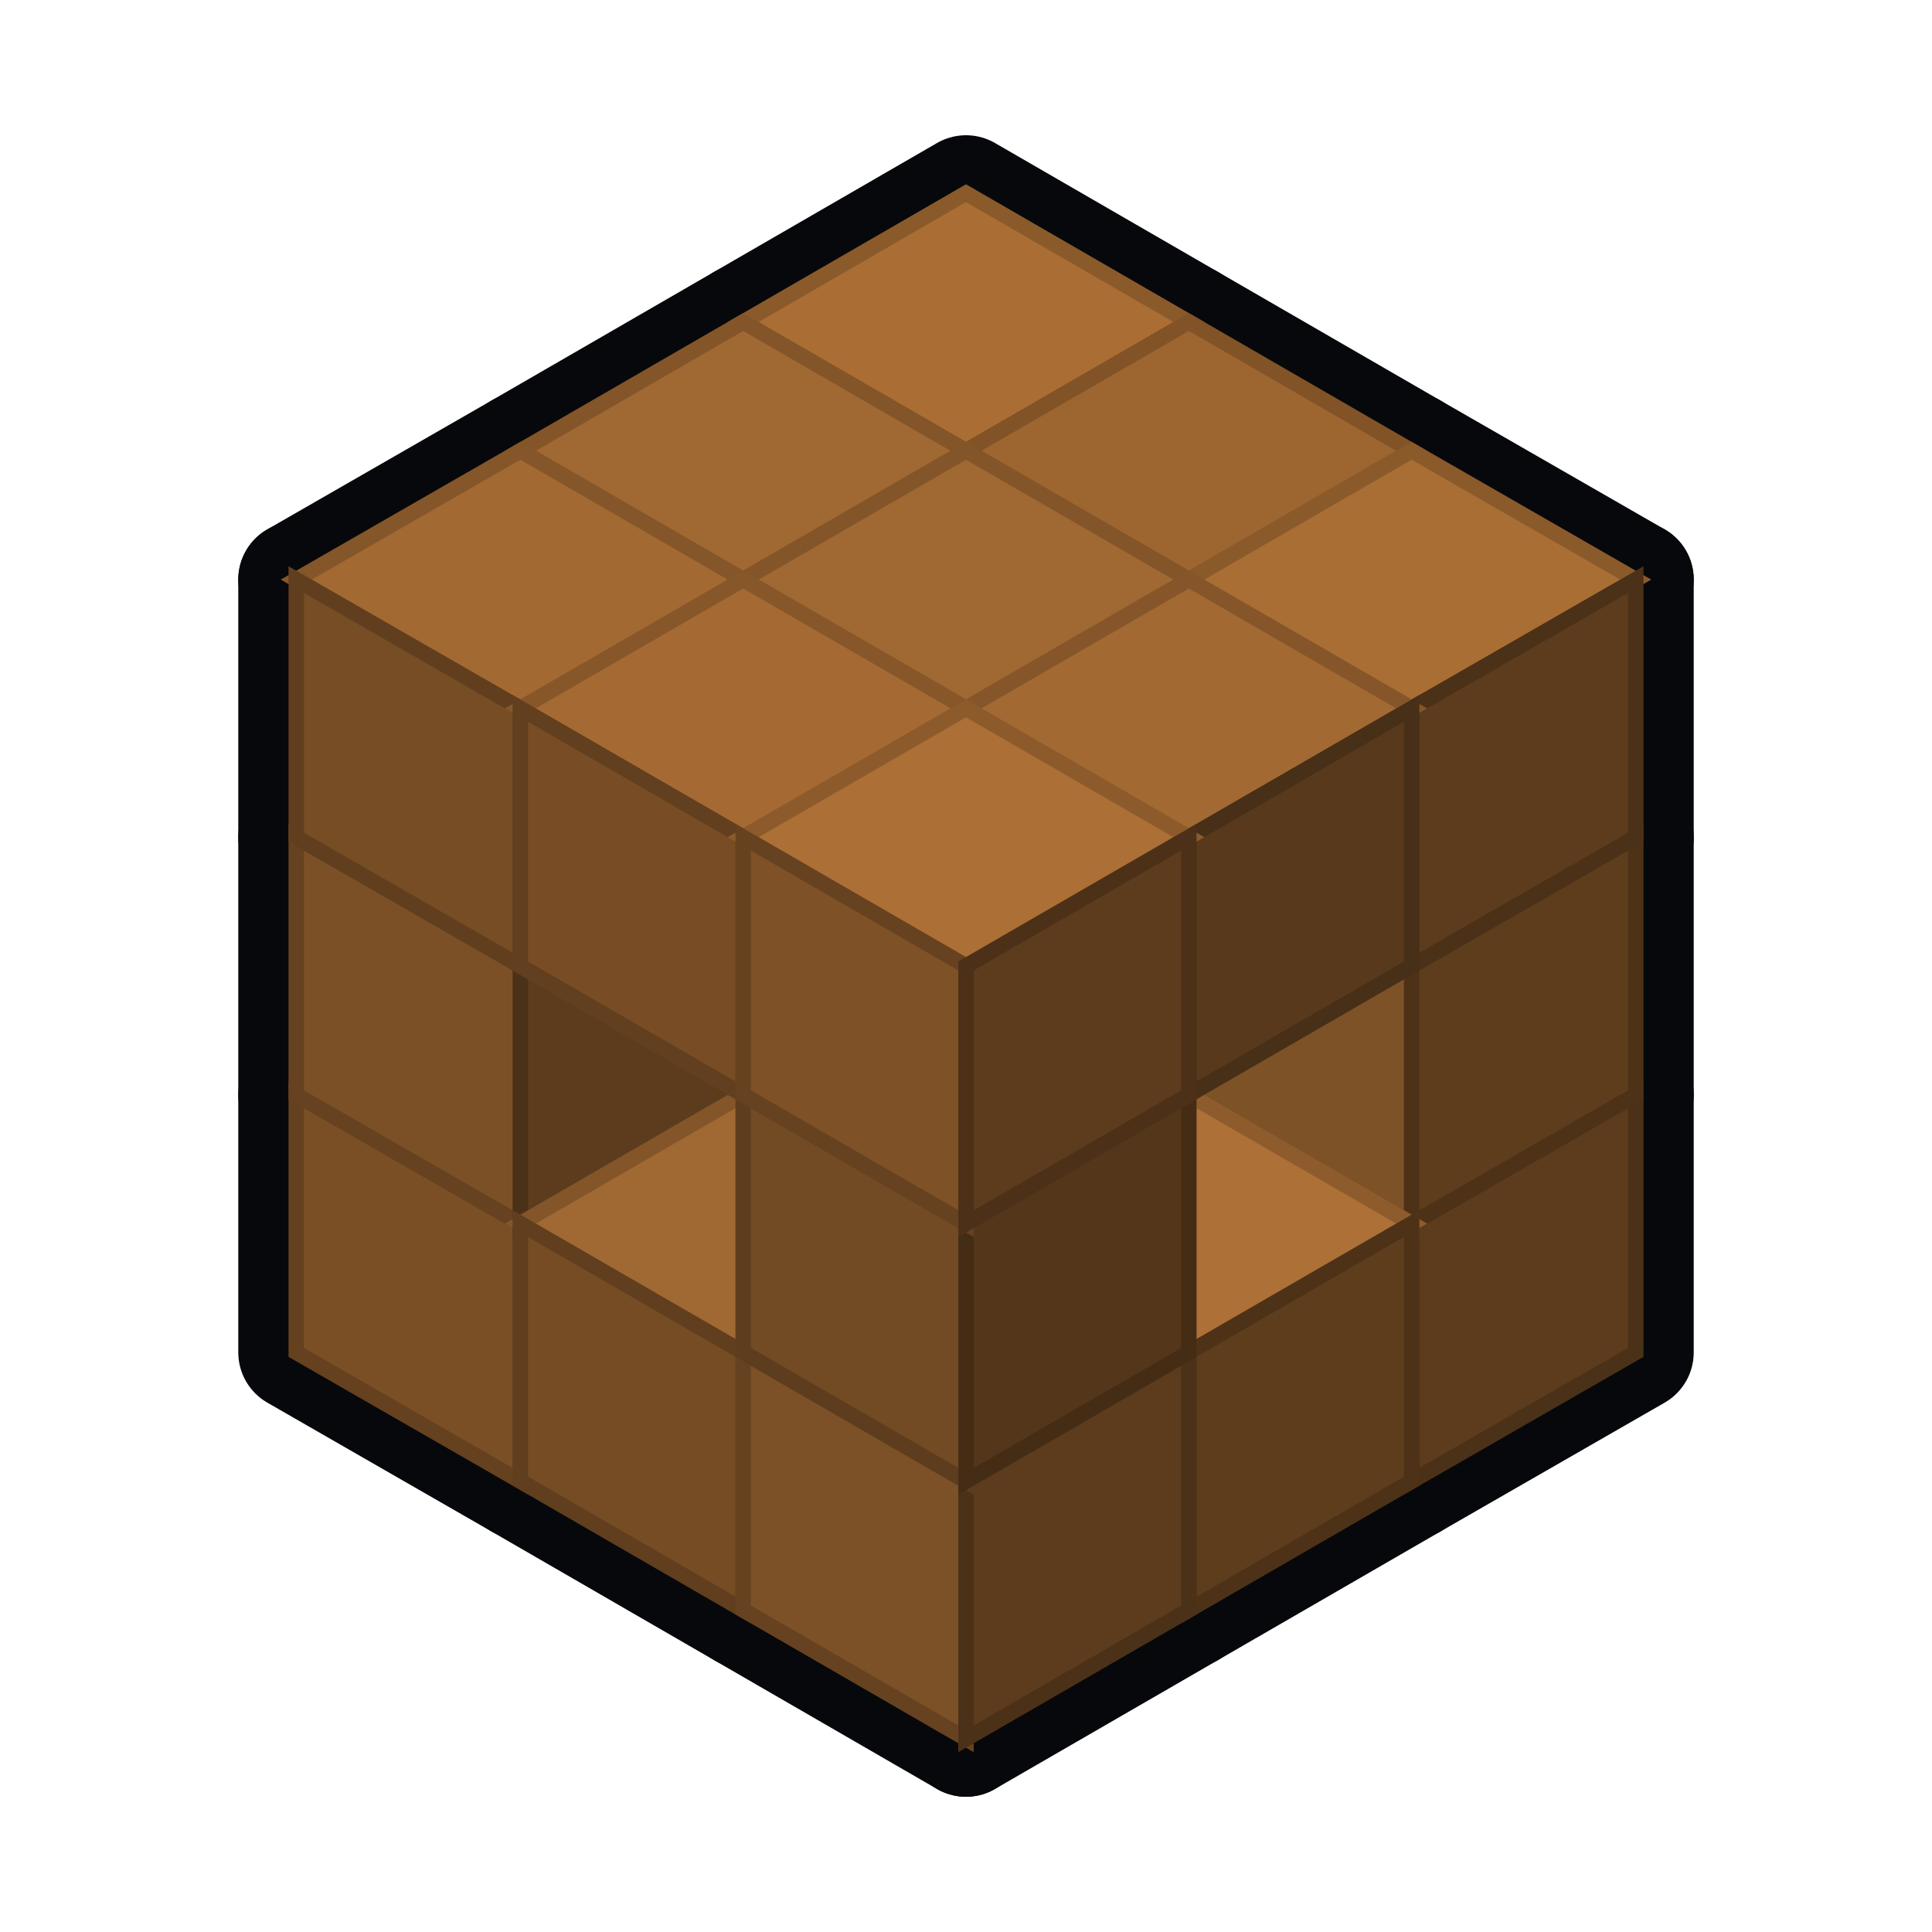
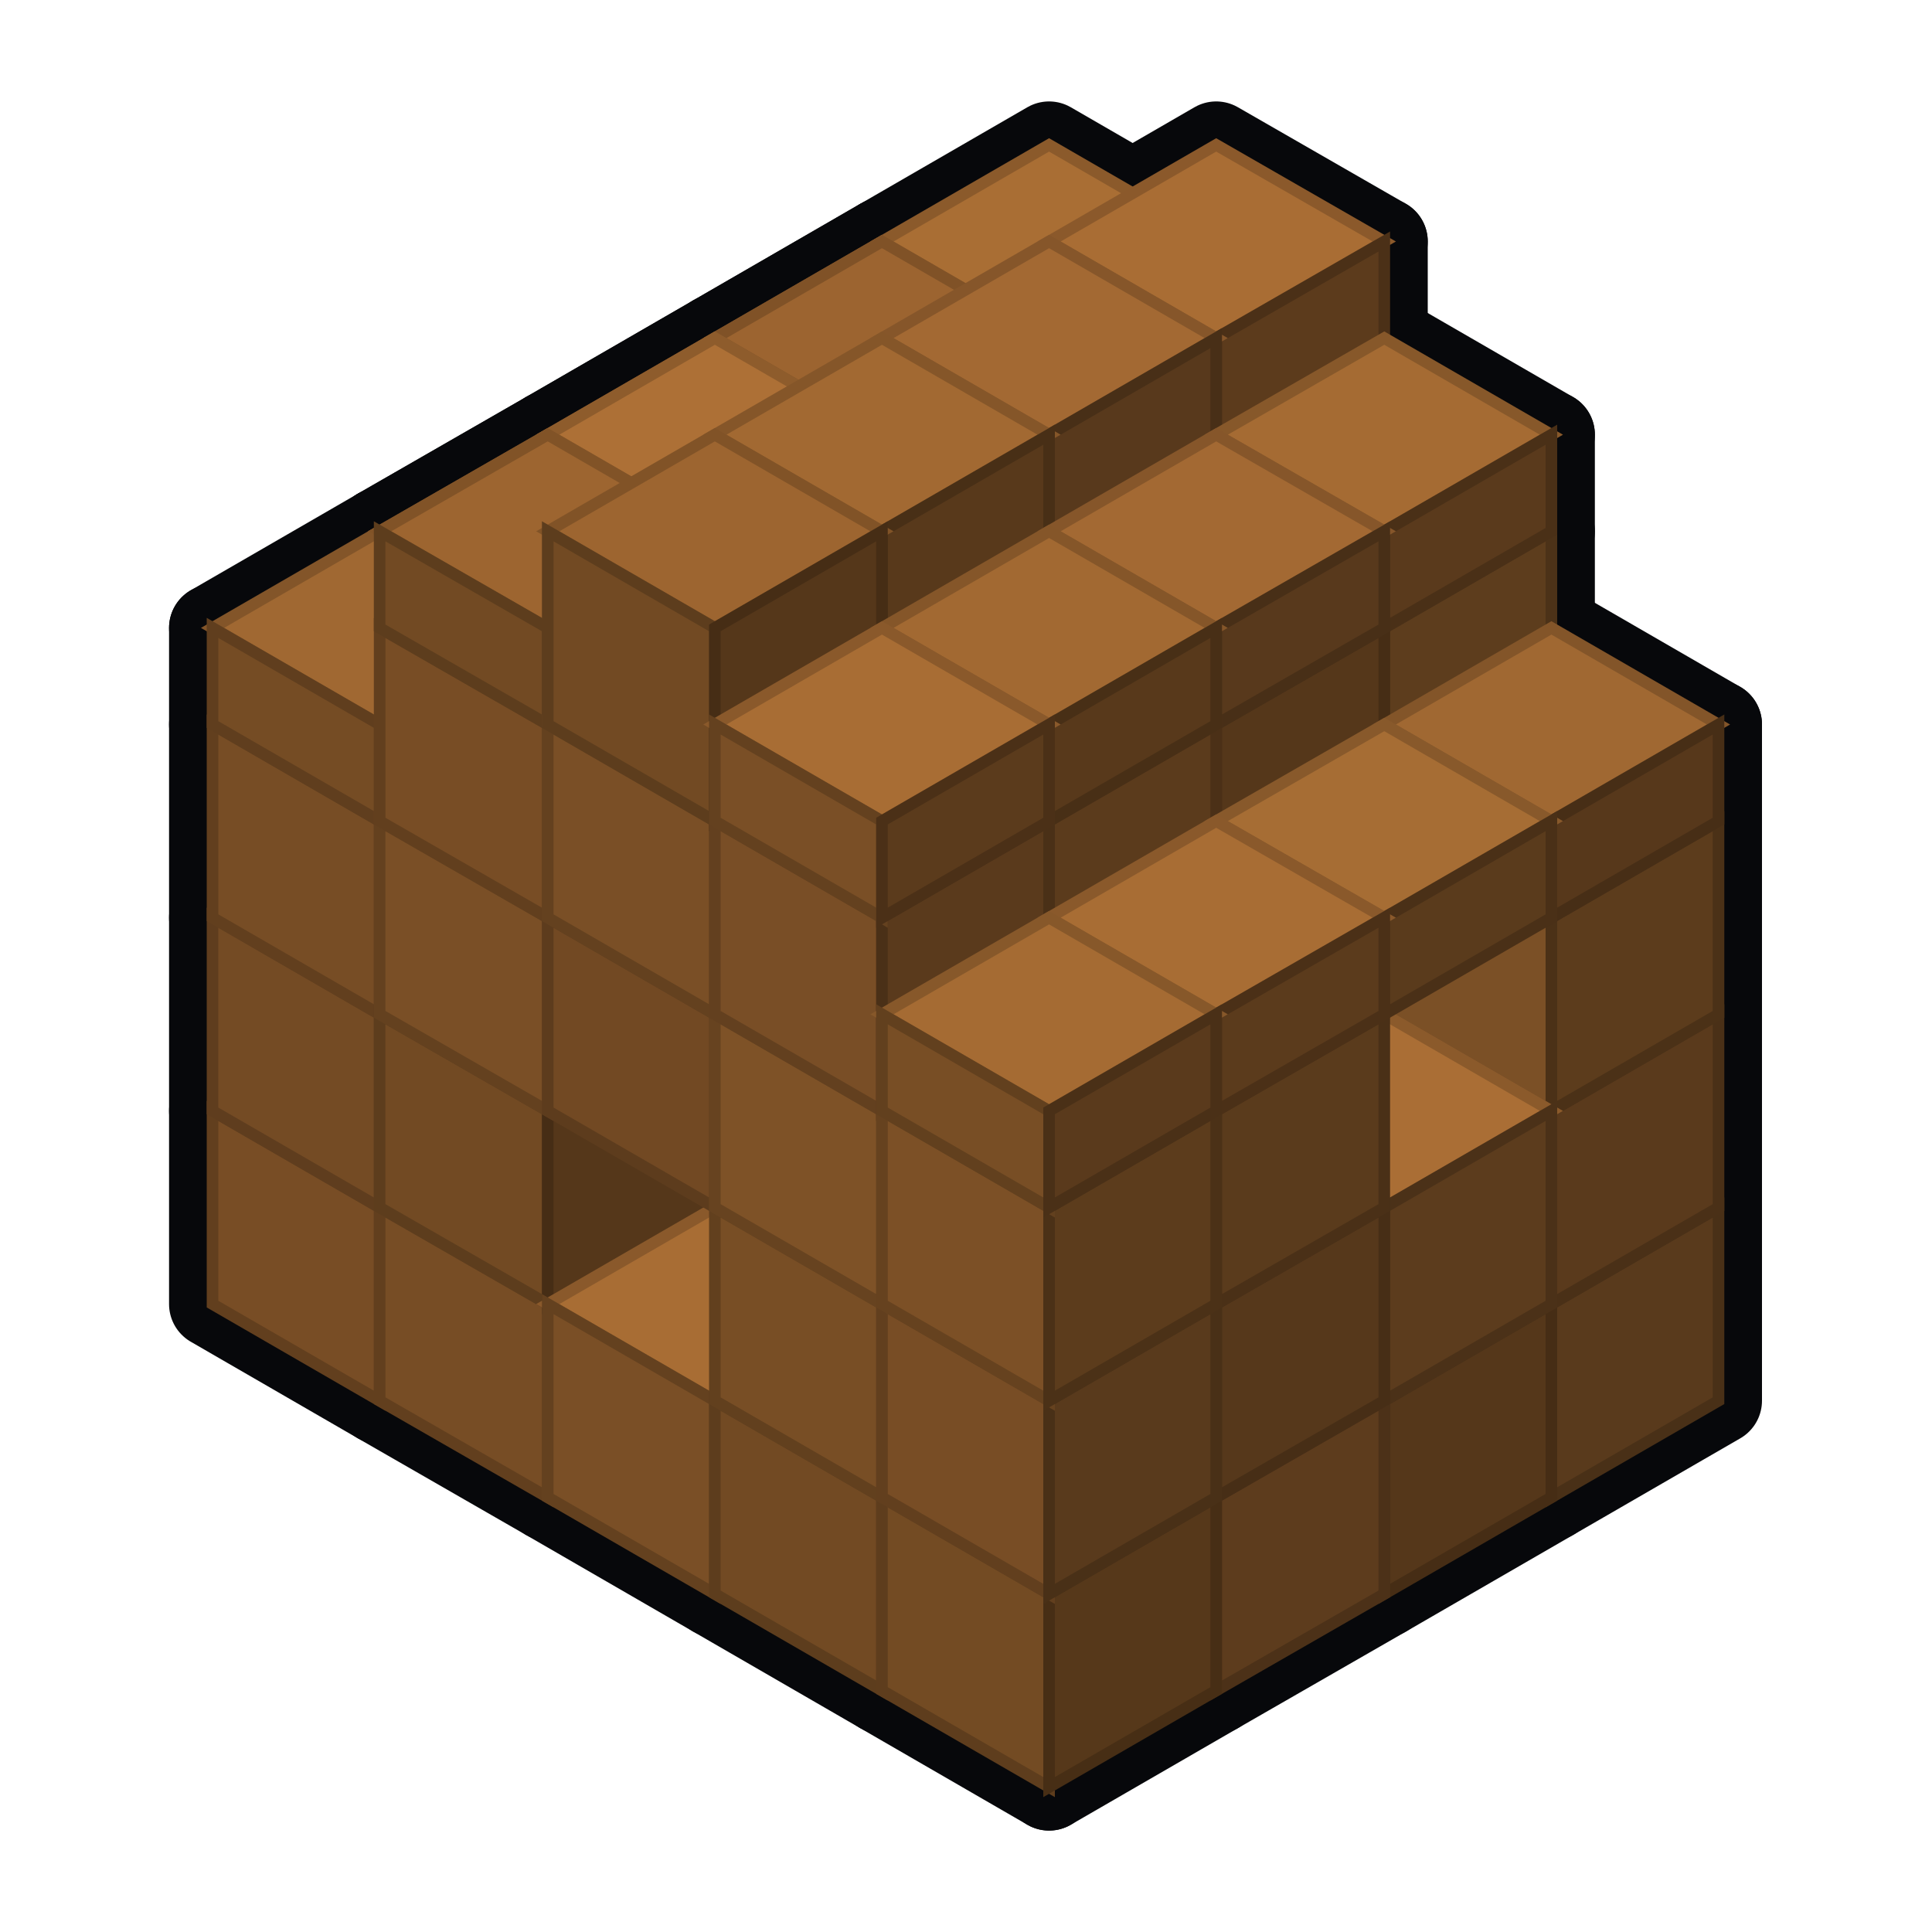
- <svg xmlns="http://www.w3.org/2000/svg" viewBox="-7.50 -5.50 15.00 15.00" width="160" height="160">
+ <svg xmlns="http://www.w3.org/2000/svg" viewBox="-9.13 -7.50 20.00 20.00" width="160" height="160">
  <g fill="#07080b" stroke="#07080b" stroke-width="0.9" stroke-linejoin="round">
-     <polygon points="-1.73,-1 0,0 0,2 -1.73,1" />
-     <polygon points="0,0 1.73,-1 1.73,1 0,2" />
+     <polygon points="-1.73,-3 0,-2 0,0 -1.73,-1" />
+     <polygon points="0,-5 1.73,-4 0,-3 -1.73,-4" />
+     <polygon points="-1.73,3 0,2 0,4 -1.73,5" />
+     <polygon points="0,2 1.73,3 1.73,5 0,4" />
+     <polygon points="-1.73,-1 0,0 -1.73,1 -3.46,0" />
+     <polygon points="-1.73,1 0,0 0,2 -1.73,3" />
+     <polygon points="0,0 1.73,1 1.73,3 0,2" />
+     <polygon points="0,-2 1.73,-1 1.73,1 0,0" />
+     <polygon points="1.73,-1 3.46,-2 3.46,0 1.73,1" />
+     <polygon points="-1.73,-4 0,-3 -1.73,-2 -3.46,-3" />
+     <polygon points="1.73,-6 3.46,-5 1.73,-4 0,-5" />
+     <polygon points="-3.46,4 -1.73,3 -1.73,5 -3.46,6" />
+     <polygon points="0,3 1.73,4 0,5 -1.73,4" />
+     <polygon points="1.73,3 3.46,4 3.46,6 1.73,5" />
+     <polygon points="-3.46,2 -1.73,1 -1.73,3 -3.46,4" />
+     <polygon points="3.46,0 5.2,1 3.46,2 1.73,1" />
+     <polygon points="1.73,1 3.46,2 3.46,4 1.73,3" />
+     <polygon points="-3.46,0 -1.73,-1 -1.73,1 -3.46,2" />
+     <polygon points="-3.46,-3 -1.73,-2 -3.46,-1 -5.2,-2" />
+     <polygon points="0,-2 1.73,-3 1.73,-1 0,0" />
+     <polygon points="1.73,-3 3.46,-2 3.46,0 1.73,-1" />
+     <polygon points="0,-5 1.73,-4 0,-3 -1.73,-4" />
+     <polygon points="3.46,-6 5.2,-5 3.46,-4 1.73,-5" />
+     <polygon points="3.46,-4 5.2,-5 5.2,-3 3.46,-2" />
+     <polygon points="-6.93,4 -5.2,5 -5.2,7 -6.93,6" />
+     <polygon points="-1.73,4 0,5 -1.73,6 -3.46,5" />
+     <polygon points="1.73,4 3.46,5 1.73,6 0,5" />
+     <polygon points="3.46,4 5.2,5 5.2,7 3.46,6" />
+     <polygon points="-6.93,2 -5.2,3 -5.2,5 -6.93,4" />
+     <polygon points="3.46,2 5.2,3 5.2,5 3.46,4" />
+     <polygon points="-6.93,0 -5.2,1 -5.2,3 -6.93,2" />
+     <polygon points="3.46,0 5.2,1 5.2,3 3.46,2" />
+     <polygon points="-5.2,-2 -3.46,-1 -5.2,0 -6.93,-1" />
+     <polygon points="-6.93,-1 -5.2,0 -5.2,1 -6.93,0" />
+     <polygon points="-1.73,-1 0,-2 0,0 -1.73,1" />
+     <polygon points="5.2,-1 6.93,-2 6.93,0 5.2,1" />
+     <polygon points="-1.73,-4 0,-3 -1.73,-2 -3.46,-3" />
+     <polygon points="1.73,-5 3.46,-4 1.73,-3 0,-4" />
+     <polygon points="1.73,-3 3.46,-4 3.46,-2 1.73,-1" />
+     <polygon points="5.2,-4 6.93,-3 5.2,-2 3.46,-3" />
+     <polygon points="5.2,-2 6.93,-3 6.93,-2 5.2,-1" />
+     <polygon points="-5.2,5 -3.46,6 -3.46,8 -5.2,7" />
+     <polygon points="0,5 1.73,6 0,7 -1.73,6" />
+     <polygon points="3.46,5 5.2,6 3.46,7 1.73,6" />
+     <polygon points="6.93,6 8.66,5 8.66,7 6.93,8" />
+     <polygon points="-5.2,3 -3.46,4 -3.46,6 -5.2,5" />
+     <polygon points="-3.46,4 -1.73,3 -1.73,5 -3.46,6" />
+     <polygon points="6.93,4 8.66,3 8.66,5 6.93,6" />
+     <polygon points="-5.2,1 -3.46,2 -3.46,4 -5.2,3" />
+     <polygon points="5.2,1 6.93,2 6.93,4 5.2,3" />
+     <polygon points="6.93,2 8.66,1 8.66,3 6.93,4" />
+     <polygon points="-5.2,-1 -3.46,0 -3.46,2 -5.2,1" />
+     <polygon points="3.46,0 5.2,-1 5.2,1 3.46,2" />
+     <polygon points="6.93,-1 8.66,0 6.93,1 5.2,0" />
+     <polygon points="6.93,1 8.66,0 8.66,1 6.93,2" />
+     <polygon points="-3.46,-3 -1.73,-2 -3.46,-1 -5.2,-2" />
+     <polygon points="-5.2,-2 -3.46,-1 -3.46,0 -5.2,-1" />
    <polygon points="0,-4 1.73,-3 0,-2 -1.73,-3" />
-     <polygon points="1.73,1 3.46,2 1.73,3 0,2" />
-     <polygon points="0,2 1.73,3 1.73,5 0,4" />
-     <polygon points="-1.73,1 0,2 -1.73,3 -3.46,2" />
-     <polygon points="-1.73,3 0,2 0,4 -1.73,5" />
-     <polygon points="1.73,-3 3.46,-2 1.73,-1 0,-2" />
+     <polygon points="0,-2 1.73,-3 1.73,-1 0,0" />
+     <polygon points="3.46,-3 5.2,-2 3.46,-1 1.73,-2" />
+     <polygon points="3.46,-1 5.2,-2 5.2,-1 3.46,0" />
+     <polygon points="-1.73,5 0,6 -1.73,7 -3.46,6" />
+     <polygon points="-3.46,6 -1.73,7 -1.73,9 -3.46,8" />
+     <polygon points="1.73,6 3.46,7 1.73,8 0,7" />
+     <polygon points="5.2,7 6.93,6 6.93,8 5.2,9" />
+     <polygon points="5.2,3 6.93,4 5.2,5 3.46,4" />
+     <polygon points="5.2,5 6.93,4 6.93,6 5.2,7" />
+     <polygon points="-3.46,2 -1.73,3 -1.73,5 -3.46,4" />
+     <polygon points="-3.46,0 -1.73,1 -1.73,3 -3.46,2" />
+     <polygon points="1.73,1 3.46,0 3.46,2 1.73,3" />
+     <polygon points="5.2,0 6.93,1 5.2,2 3.46,1" />
+     <polygon points="5.2,2 6.93,1 6.93,2 5.2,3" />
    <polygon points="-1.73,-3 0,-2 -1.73,-1 -3.46,-2" />
+     <polygon points="-3.46,-2 -1.73,-1 -1.73,1 -3.46,0" />
+     <polygon points="-1.73,-1 0,-2 0,0 -1.73,1" />
+     <polygon points="1.73,-2 3.46,-1 1.73,0 0,-1" />
+     <polygon points="1.73,0 3.46,-1 3.46,0 1.73,1" />
+     <polygon points="-1.73,7 0,8 0,10 -1.73,9" />
+     <polygon points="3.46,8 5.2,7 5.2,9 3.46,10" />
+     <polygon points="-1.73,5 0,6 0,8 -1.73,7" />
+     <polygon points="3.46,6 5.2,5 5.2,7 3.46,8" />
+     <polygon points="-1.73,3 0,4 0,6 -1.73,5" />
    <polygon points="3.46,4 5.2,3 5.2,5 3.46,6" />
-     <polygon points="-5.2,3 -3.46,4 -3.46,6 -5.2,5" />
-     <polygon points="1.73,1 3.46,2 3.46,4 1.73,3" />
-     <polygon points="3.46,2 5.2,1 5.2,3 3.46,4" />
-     <polygon points="-5.2,1 -3.46,2 -3.46,4 -5.2,3" />
-     <polygon points="-3.46,2 -1.73,1 -1.73,3 -3.46,4" />
-     <polygon points="3.46,-2 5.2,-1 3.46,0 1.73,-1" />
-     <polygon points="3.46,0 5.2,-1 5.2,1 3.46,2" />
-     <polygon points="0,-2 1.73,-1 0,0 -1.73,-1" />
-     <polygon points="-3.46,-2 -1.73,-1 -3.46,0 -5.2,-1" />
-     <polygon points="-5.2,-1 -3.46,0 -3.46,2 -5.2,1" />
-     <polygon points="1.73,3 3.46,4 1.73,5 0,4" />
-     <polygon points="1.73,5 3.46,4 3.46,6 1.73,7" />
-     <polygon points="-1.73,3 0,4 -1.73,5 -3.46,4" />
-     <polygon points="-3.46,4 -1.73,5 -1.73,7 -3.46,6" />
-     <polygon points="1.73,-1 3.46,0 1.73,1 0,0" />
-     <polygon points="1.73,1 3.46,0 3.46,2 1.73,3" />
-     <polygon points="-1.73,-1 0,0 -1.73,1 -3.46,0" />
-     <polygon points="-3.46,0 -1.73,1 -1.73,3 -3.46,2" />
-     <polygon points="-1.73,5 0,6 0,8 -1.73,7" />
-     <polygon points="0,6 1.73,5 1.73,7 0,8" />
-     <polygon points="-1.73,3 0,4 0,6 -1.73,5" />
-     <polygon points="0,4 1.73,3 1.73,5 0,6" />
-     <polygon points="0,0 1.73,1 0,2 -1.73,1" />
    <polygon points="-1.73,1 0,2 0,4 -1.73,3" />
    <polygon points="0,2 1.73,1 1.73,3 0,4" />
+     <polygon points="3.46,1 5.2,2 3.46,3 1.73,2" />
+     <polygon points="3.46,3 5.2,2 5.2,3 3.46,4" />
+     <polygon points="0,-1 1.73,0 0,1 -1.73,0" />
+     <polygon points="-1.73,0 0,1 0,2 -1.73,1" />
+     <polygon points="0,1 1.73,0 1.73,1 0,2" />
+     <polygon points="0,8 1.73,9 1.73,11 0,10" />
+     <polygon points="1.73,9 3.46,8 3.46,10 1.73,11" />
+     <polygon points="0,6 1.73,7 1.73,9 0,8" />
+     <polygon points="1.73,7 3.46,6 3.46,8 1.73,9" />
+     <polygon points="0,4 1.73,5 1.73,7 0,6" />
+     <polygon points="1.73,5 3.46,4 3.46,6 1.73,7" />
+     <polygon points="1.73,2 3.46,3 1.73,4 0,3" />
+     <polygon points="0,3 1.73,4 1.73,5 0,4" />
+     <polygon points="1.73,4 3.46,3 3.46,4 1.73,5" />
  </g>
-   <polygon points="-1.73,-1 0,0 0,2 -1.73,1" fill="#7d5127" stroke="#674220" stroke-width="0.12" />
-   <polygon points="0,0 1.73,-1 1.73,1 0,2" fill="#5d3c1d" stroke="#4c3118" stroke-width="0.12" />
-   <polygon points="0,-4 1.73,-3 0,-2 -1.73,-3" fill="#aa6e34" stroke="#8b5a2b" stroke-width="0.12" />
-   <polygon points="1.73,1 3.46,2 1.73,3 0,2" fill="#ac7035" stroke="#8d5c2b" stroke-width="0.12" />
-   <polygon points="0,2 1.73,3 1.73,5 0,4" fill="#7e5227" stroke="#674320" stroke-width="0.12" />
-   <polygon points="-1.73,1 0,2 -1.73,3 -3.46,2" fill="#a26932" stroke="#855629" stroke-width="0.12" />
+   <polygon points="-1.73,-3 0,-2 0,0 -1.73,-1" fill="#7c5026" stroke="#66421f" stroke-width="0.12" />
+   <polygon points="0,-5 1.73,-4 0,-3 -1.73,-4" fill="#ac7035" stroke="#8d5c2b" stroke-width="0.12" />
  <polygon points="-1.73,3 0,2 0,4 -1.73,5" fill="#58391b" stroke="#482f16" stroke-width="0.12" />
-   <polygon points="1.73,-3 3.46,-2 1.73,-1 0,-2" fill="#9d6530" stroke="#815327" stroke-width="0.12" />
-   <polygon points="-1.73,-3 0,-2 -1.73,-1 -3.46,-2" fill="#a06832" stroke="#835529" stroke-width="0.12" />
-   <polygon points="3.46,4 5.2,3 5.2,5 3.46,6" fill="#5c3c1c" stroke="#4b3117" stroke-width="0.12" />
-   <polygon points="-5.2,3 -3.46,4 -3.46,6 -5.2,5" fill="#7b4f26" stroke="#65411f" stroke-width="0.12" />
-   <polygon points="1.73,1 3.46,2 3.46,4 1.73,3" fill="#7e5227" stroke="#674320" stroke-width="0.12" />
-   <polygon points="3.46,2 5.2,1 5.2,3 3.46,4" fill="#5e3d1d" stroke="#4d3218" stroke-width="0.12" />
-   <polygon points="-5.2,1 -3.46,2 -3.46,4 -5.2,3" fill="#7c5027" stroke="#664220" stroke-width="0.12" />
-   <polygon points="-3.46,2 -1.73,1 -1.73,3 -3.46,4" fill="#5c3c1d" stroke="#4b3118" stroke-width="0.12" />
-   <polygon points="3.46,-2 5.2,-1 3.46,0 1.73,-1" fill="#a96e34" stroke="#8b5a2b" stroke-width="0.12" />
-   <polygon points="3.46,0 5.2,-1 5.2,1 3.46,2" fill="#5c3c1c" stroke="#4b3117" stroke-width="0.12" />
-   <polygon points="0,-2 1.73,-1 0,0 -1.73,-1" fill="#a06832" stroke="#835529" stroke-width="0.12" />
-   <polygon points="-3.46,-2 -1.73,-1 -3.46,0 -5.2,-1" fill="#a26932" stroke="#855629" stroke-width="0.12" />
-   <polygon points="-5.2,-1 -3.46,0 -3.46,2 -5.2,1" fill="#764d24" stroke="#613f1e" stroke-width="0.12" />
-   <polygon points="1.73,3 3.46,4 1.73,5 0,4" fill="#ad7036" stroke="#8e5c2c" stroke-width="0.12" />
-   <polygon points="1.73,5 3.46,4 3.46,6 1.73,7" fill="#5e3d1d" stroke="#4d3218" stroke-width="0.12" />
-   <polygon points="-1.73,3 0,4 -1.73,5 -3.46,4" fill="#a06832" stroke="#835529" stroke-width="0.12" />
-   <polygon points="-3.46,4 -1.73,5 -1.73,7 -3.46,6" fill="#754c24" stroke="#603e1e" stroke-width="0.12" />
-   <polygon points="1.73,-1 3.46,0 1.73,1 0,0" fill="#a36933" stroke="#86562a" stroke-width="0.12" />
-   <polygon points="1.73,1 3.46,0 3.46,2 1.73,3" fill="#58391c" stroke="#482f17" stroke-width="0.12" />
-   <polygon points="-1.73,-1 0,0 -1.73,1 -3.46,0" fill="#a56a33" stroke="#87572a" stroke-width="0.12" />
-   <polygon points="-3.46,0 -1.73,1 -1.73,3 -3.46,2" fill="#784d25" stroke="#623f1e" stroke-width="0.12" />
-   <polygon points="-1.73,5 0,6 0,8 -1.73,7" fill="#7c5127" stroke="#664220" stroke-width="0.12" />
-   <polygon points="0,6 1.73,5 1.73,7 0,8" fill="#5c3c1d" stroke="#4b3118" stroke-width="0.12" />
-   <polygon points="-1.73,3 0,4 0,6 -1.73,5" fill="#724a23" stroke="#5d3d1d" stroke-width="0.12" />
-   <polygon points="0,4 1.73,3 1.73,5 0,6" fill="#54371a" stroke="#452d15" stroke-width="0.12" />
-   <polygon points="0,0 1.73,1 0,2 -1.73,1" fill="#ac6f35" stroke="#8d5b2b" stroke-width="0.12" />
-   <polygon points="-1.73,1 0,2 0,4 -1.73,3" fill="#7e5127" stroke="#674220" stroke-width="0.12" />
-   <polygon points="0,2 1.73,1 1.73,3 0,4" fill="#5d3c1d" stroke="#4c3118" stroke-width="0.12" />
+   <polygon points="0,2 1.73,3 1.73,5 0,4" fill="#724a23" stroke="#5d3d1d" stroke-width="0.12" />
+   <polygon points="-1.73,-1 0,0 -1.73,1 -3.46,0" fill="#a06832" stroke="#835529" stroke-width="0.12" />
+   <polygon points="-1.73,1 0,0 0,2 -1.73,3" fill="#57381b" stroke="#472e16" stroke-width="0.12" />
+   <polygon points="0,0 1.73,1 1.73,3 0,2" fill="#7b5026" stroke="#65421f" stroke-width="0.12" />
+   <polygon points="0,-2 1.73,-1 1.73,1 0,0" fill="#7b4f26" stroke="#65411f" stroke-width="0.12" />
+   <polygon points="1.73,-1 3.46,-2 3.46,0 1.73,1" fill="#5c3b1c" stroke="#4b3017" stroke-width="0.12" />
+   <polygon points="-1.73,-4 0,-3 -1.73,-2 -3.46,-3" fill="#ad7035" stroke="#8e5c2b" stroke-width="0.12" />
+   <polygon points="1.73,-6 3.46,-5 1.73,-4 0,-5" fill="#a96e34" stroke="#8b5a2b" stroke-width="0.12" />
+   <polygon points="-3.46,4 -1.73,3 -1.73,5 -3.46,6" fill="#57381b" stroke="#472e16" stroke-width="0.12" />
+   <polygon points="0,3 1.73,4 0,5 -1.73,4" fill="#a26932" stroke="#855629" stroke-width="0.12" />
+   <polygon points="1.73,3 3.46,4 3.46,6 1.73,5" fill="#7e5228" stroke="#674321" stroke-width="0.12" />
+   <polygon points="-3.46,2 -1.73,1 -1.73,3 -3.46,4" fill="#57381b" stroke="#472e16" stroke-width="0.12" />
+   <polygon points="3.46,0 5.2,1 3.46,2 1.73,1" fill="#a36933" stroke="#86562a" stroke-width="0.12" />
+   <polygon points="1.73,1 3.46,2 3.46,4 1.73,3" fill="#774d25" stroke="#623f1e" stroke-width="0.12" />
+   <polygon points="-3.46,0 -1.73,-1 -1.73,1 -3.46,2" fill="#5a3a1c" stroke="#4a3017" stroke-width="0.12" />
+   <polygon points="-3.46,-3 -1.73,-2 -3.46,-1 -5.2,-2" fill="#aa6f35" stroke="#8b5b2b" stroke-width="0.12" />
+   <polygon points="0,-2 1.73,-3 1.73,-1 0,0" fill="#54371a" stroke="#452d15" stroke-width="0.12" />
+   <polygon points="1.73,-3 3.46,-2 3.46,0 1.73,-1" fill="#7e5127" stroke="#674220" stroke-width="0.12" />
+   <polygon points="0,-5 1.73,-4 0,-3 -1.73,-4" fill="#9c6430" stroke="#805227" stroke-width="0.12" />
+   <polygon points="3.46,-6 5.2,-5 3.46,-4 1.73,-5" fill="#a96d34" stroke="#8b592b" stroke-width="0.12" />
+   <polygon points="3.46,-4 5.2,-5 5.2,-3 3.46,-2" fill="#5c3b1c" stroke="#4b3017" stroke-width="0.12" />
+   <polygon points="-6.93,4 -5.2,5 -5.2,7 -6.93,6" fill="#784d25" stroke="#623f1e" stroke-width="0.12" />
+   <polygon points="-1.73,4 0,5 -1.73,6 -3.46,5" fill="#ad7036" stroke="#8e5c2c" stroke-width="0.12" />
+   <polygon points="1.73,4 3.46,5 1.73,6 0,5" fill="#9c6430" stroke="#805227" stroke-width="0.12" />
+   <polygon points="3.46,4 5.2,5 5.2,7 3.46,6" fill="#714922" stroke="#5d3c1c" stroke-width="0.12" />
+   <polygon points="-6.93,2 -5.2,3 -5.2,5 -6.93,4" fill="#744b24" stroke="#5f3d1e" stroke-width="0.12" />
+   <polygon points="3.46,2 5.2,3 5.2,5 3.46,4" fill="#734b23" stroke="#5e3d1d" stroke-width="0.12" />
+   <polygon points="-6.93,0 -5.2,1 -5.2,3 -6.93,2" fill="#774d25" stroke="#623f1e" stroke-width="0.12" />
+   <polygon points="3.46,0 5.2,1 5.2,3 3.46,2" fill="#784e25" stroke="#62401e" stroke-width="0.12" />
+   <polygon points="-5.2,-2 -3.46,-1 -5.2,0 -6.93,-1" fill="#a06832" stroke="#835529" stroke-width="0.12" />
+   <polygon points="-6.93,-1 -5.2,0 -5.2,1 -6.93,0" fill="#754c24" stroke="#603e1e" stroke-width="0.12" />
+   <polygon points="-1.73,-1 0,-2 0,0 -1.73,1" fill="#5a3a1c" stroke="#4a3017" stroke-width="0.12" />
+   <polygon points="5.2,-1 6.93,-2 6.93,0 5.2,1" fill="#5d3d1d" stroke="#4c3218" stroke-width="0.12" />
+   <polygon points="-1.73,-4 0,-3 -1.73,-2 -3.46,-3" fill="#ad7036" stroke="#8e5c2c" stroke-width="0.12" />
+   <polygon points="1.73,-5 3.46,-4 1.73,-3 0,-4" fill="#a36933" stroke="#86562a" stroke-width="0.12" />
+   <polygon points="1.73,-3 3.46,-4 3.46,-2 1.73,-1" fill="#58391c" stroke="#482f17" stroke-width="0.12" />
+   <polygon points="5.2,-4 6.93,-3 5.2,-2 3.46,-3" fill="#a56b33" stroke="#87582a" stroke-width="0.12" />
+   <polygon points="5.2,-2 6.93,-3 6.93,-2 5.2,-1" fill="#5a3a1c" stroke="#4a3017" stroke-width="0.12" />
+   <polygon points="-5.2,5 -3.46,6 -3.46,8 -5.2,7" fill="#774d25" stroke="#623f1e" stroke-width="0.12" />
+   <polygon points="0,5 1.73,6 0,7 -1.73,6" fill="#a26932" stroke="#855629" stroke-width="0.12" />
+   <polygon points="3.46,5 5.2,6 3.46,7 1.73,6" fill="#9f6732" stroke="#825429" stroke-width="0.12" />
+   <polygon points="6.93,6 8.66,5 8.66,7 6.93,8" fill="#593a1c" stroke="#493017" stroke-width="0.12" />
+   <polygon points="-5.2,3 -3.46,4 -3.46,6 -5.2,5" fill="#724a23" stroke="#5d3d1d" stroke-width="0.12" />
+   <polygon points="-3.46,4 -1.73,3 -1.73,5 -3.46,6" fill="#55371a" stroke="#462d15" stroke-width="0.12" />
+   <polygon points="6.93,4 8.66,3 8.66,5 6.93,6" fill="#5a3a1c" stroke="#4a3017" stroke-width="0.12" />
+   <polygon points="-5.2,1 -3.46,2 -3.46,4 -5.2,3" fill="#7a4f26" stroke="#64411f" stroke-width="0.12" />
+   <polygon points="5.2,1 6.93,2 6.93,4 5.2,3" fill="#7b5026" stroke="#65421f" stroke-width="0.12" />
+   <polygon points="6.93,2 8.66,1 8.66,3 6.93,4" fill="#5c3c1c" stroke="#4b3117" stroke-width="0.12" />
+   <polygon points="-5.2,-1 -3.46,0 -3.46,2 -5.2,1" fill="#784d25" stroke="#623f1e" stroke-width="0.12" />
+   <polygon points="3.46,0 5.2,-1 5.2,1 3.46,2" fill="#55371a" stroke="#462d15" stroke-width="0.12" />
+   <polygon points="6.93,-1 8.66,0 6.93,1 5.2,0" fill="#a06832" stroke="#835529" stroke-width="0.12" />
+   <polygon points="6.93,1 8.66,0 8.66,1 6.93,2" fill="#57381b" stroke="#472e16" stroke-width="0.12" />
+   <polygon points="-3.46,-3 -1.73,-2 -3.46,-1 -5.2,-2" fill="#9d6530" stroke="#815327" stroke-width="0.12" />
+   <polygon points="-5.2,-2 -3.46,-1 -3.46,0 -5.2,-1" fill="#724a23" stroke="#5d3d1d" stroke-width="0.12" />
+   <polygon points="0,-4 1.73,-3 0,-2 -1.73,-3" fill="#a26932" stroke="#855629" stroke-width="0.12" />
+   <polygon points="0,-2 1.73,-3 1.73,-1 0,0" fill="#58391b" stroke="#482f16" stroke-width="0.12" />
+   <polygon points="3.46,-3 5.2,-2 3.46,-1 1.73,-2" fill="#a36933" stroke="#86562a" stroke-width="0.12" />
+   <polygon points="3.46,-1 5.2,-2 5.2,-1 3.46,0" fill="#58391c" stroke="#482f17" stroke-width="0.12" />
+   <polygon points="-1.73,5 0,6 -1.73,7 -3.46,6" fill="#a86d34" stroke="#8a592b" stroke-width="0.12" />
+   <polygon points="-3.46,6 -1.73,7 -1.73,9 -3.46,8" fill="#7a4f26" stroke="#64411f" stroke-width="0.12" />
+   <polygon points="1.73,6 3.46,7 1.73,8 0,7" fill="#9b6430" stroke="#7f5227" stroke-width="0.12" />
+   <polygon points="5.2,7 6.93,6 6.93,8 5.2,9" fill="#55371a" stroke="#462d15" stroke-width="0.12" />
+   <polygon points="5.2,3 6.93,4 5.2,5 3.46,4" fill="#aa6e35" stroke="#8b5a2b" stroke-width="0.12" />
+   <polygon points="5.2,5 6.93,4 6.93,6 5.2,7" fill="#5c3c1d" stroke="#4b3118" stroke-width="0.12" />
+   <polygon points="-3.46,2 -1.73,3 -1.73,5 -3.46,4" fill="#724923" stroke="#5d3c1d" stroke-width="0.12" />
+   <polygon points="-3.46,0 -1.73,1 -1.73,3 -3.46,2" fill="#7a4f26" stroke="#64411f" stroke-width="0.12" />
+   <polygon points="1.73,1 3.46,0 3.46,2 1.73,3" fill="#5b3b1c" stroke="#4b3017" stroke-width="0.12" />
+   <polygon points="5.2,0 6.93,1 5.2,2 3.46,1" fill="#a66d34" stroke="#88592b" stroke-width="0.12" />
+   <polygon points="5.2,2 6.93,1 6.93,2 5.2,3" fill="#5a3b1c" stroke="#4a3017" stroke-width="0.12" />
+   <polygon points="-1.73,-3 0,-2 -1.73,-1 -3.46,-2" fill="#9d6530" stroke="#815327" stroke-width="0.12" />
+   <polygon points="-3.46,-2 -1.73,-1 -1.73,1 -3.46,0" fill="#724a23" stroke="#5d3d1d" stroke-width="0.12" />
+   <polygon points="-1.73,-1 0,-2 0,0 -1.73,1" fill="#55371a" stroke="#462d15" stroke-width="0.12" />
+   <polygon points="1.73,-2 3.46,-1 1.73,0 0,-1" fill="#a26932" stroke="#855629" stroke-width="0.12" />
+   <polygon points="1.73,0 3.46,-1 3.46,0 1.73,1" fill="#58391b" stroke="#482f16" stroke-width="0.12" />
+   <polygon points="-1.73,7 0,8 0,10 -1.73,9" fill="#724a23" stroke="#5d3d1d" stroke-width="0.12" />
+   <polygon points="3.46,8 5.2,7 5.2,9 3.46,10" fill="#5d3c1d" stroke="#4c3118" stroke-width="0.12" />
+   <polygon points="-1.73,5 0,6 0,8 -1.73,7" fill="#784e25" stroke="#62401e" stroke-width="0.12" />
+   <polygon points="3.46,6 5.2,5 5.2,7 3.46,8" fill="#56381b" stroke="#472e16" stroke-width="0.12" />
+   <polygon points="-1.73,3 0,4 0,6 -1.73,5" fill="#7e5227" stroke="#674320" stroke-width="0.12" />
+   <polygon points="3.46,4 5.2,3 5.2,5 3.46,6" fill="#5a3b1c" stroke="#4a3017" stroke-width="0.12" />
+   <polygon points="-1.73,1 0,2 0,4 -1.73,3" fill="#794e26" stroke="#63401f" stroke-width="0.12" />
+   <polygon points="0,2 1.73,1 1.73,3 0,4" fill="#5a3a1c" stroke="#4a3017" stroke-width="0.12" />
+   <polygon points="3.46,1 5.2,2 3.46,3 1.73,2" fill="#a86d34" stroke="#8a592b" stroke-width="0.12" />
+   <polygon points="3.46,3 5.2,2 5.2,3 3.46,4" fill="#5b3b1c" stroke="#4b3017" stroke-width="0.12" />
+   <polygon points="0,-1 1.73,0 0,1 -1.73,0" fill="#a86d34" stroke="#8a592b" stroke-width="0.12" />
+   <polygon points="-1.73,0 0,1 0,2 -1.73,1" fill="#7a4f26" stroke="#64411f" stroke-width="0.12" />
+   <polygon points="0,1 1.73,0 1.73,1 0,2" fill="#5b3b1c" stroke="#4b3017" stroke-width="0.12" />
+   <polygon points="0,8 1.73,9 1.73,11 0,10" fill="#734b23" stroke="#5e3d1d" stroke-width="0.12" />
+   <polygon points="1.73,9 3.46,8 3.46,10 1.73,11" fill="#56381a" stroke="#472e15" stroke-width="0.12" />
+   <polygon points="0,6 1.73,7 1.73,9 0,8" fill="#784d25" stroke="#623f1e" stroke-width="0.12" />
+   <polygon points="1.73,7 3.46,6 3.46,8 1.73,9" fill="#593a1c" stroke="#493017" stroke-width="0.12" />
+   <polygon points="0,4 1.73,5 1.73,7 0,6" fill="#7c5026" stroke="#66421f" stroke-width="0.12" />
+   <polygon points="1.73,5 3.46,4 3.46,6 1.73,7" fill="#5c3c1c" stroke="#4b3117" stroke-width="0.12" />
+   <polygon points="1.73,2 3.46,3 1.73,4 0,3" fill="#a56b33" stroke="#87582a" stroke-width="0.12" />
+   <polygon points="0,3 1.73,4 1.73,5 0,4" fill="#784e25" stroke="#62401e" stroke-width="0.12" />
+   <polygon points="1.73,4 3.46,3 3.46,4 1.73,5" fill="#5a3a1c" stroke="#4a3017" stroke-width="0.12" />
</svg>
